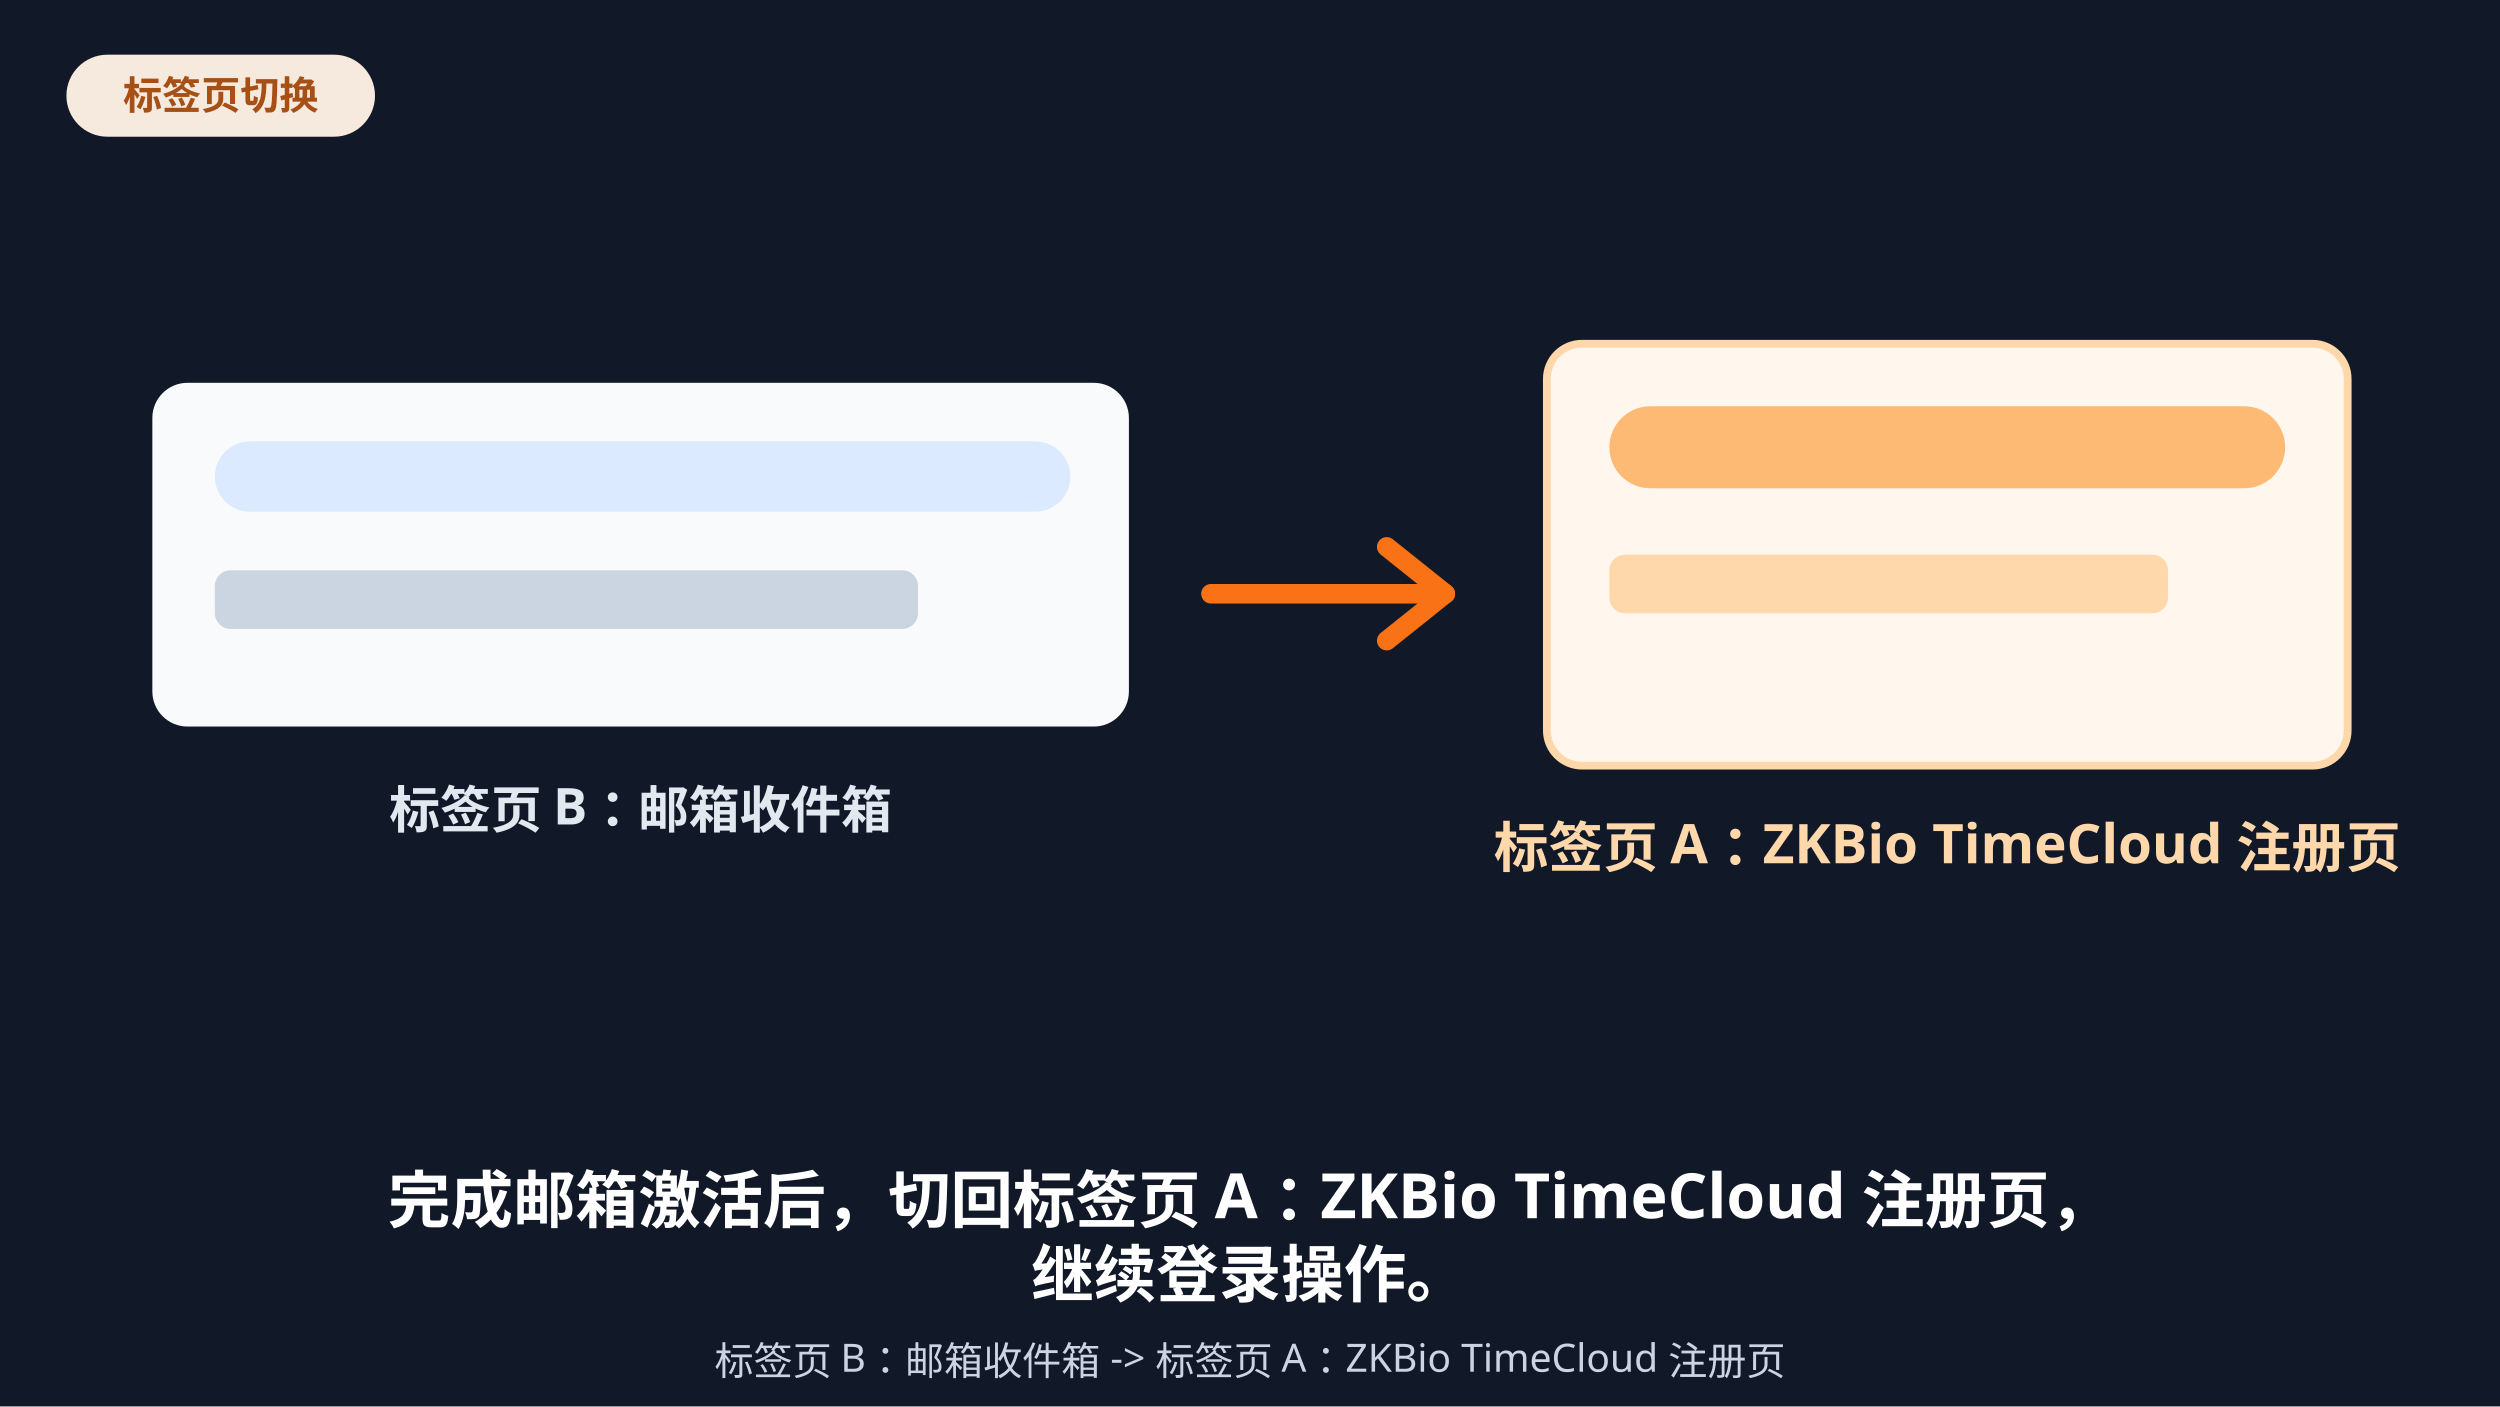
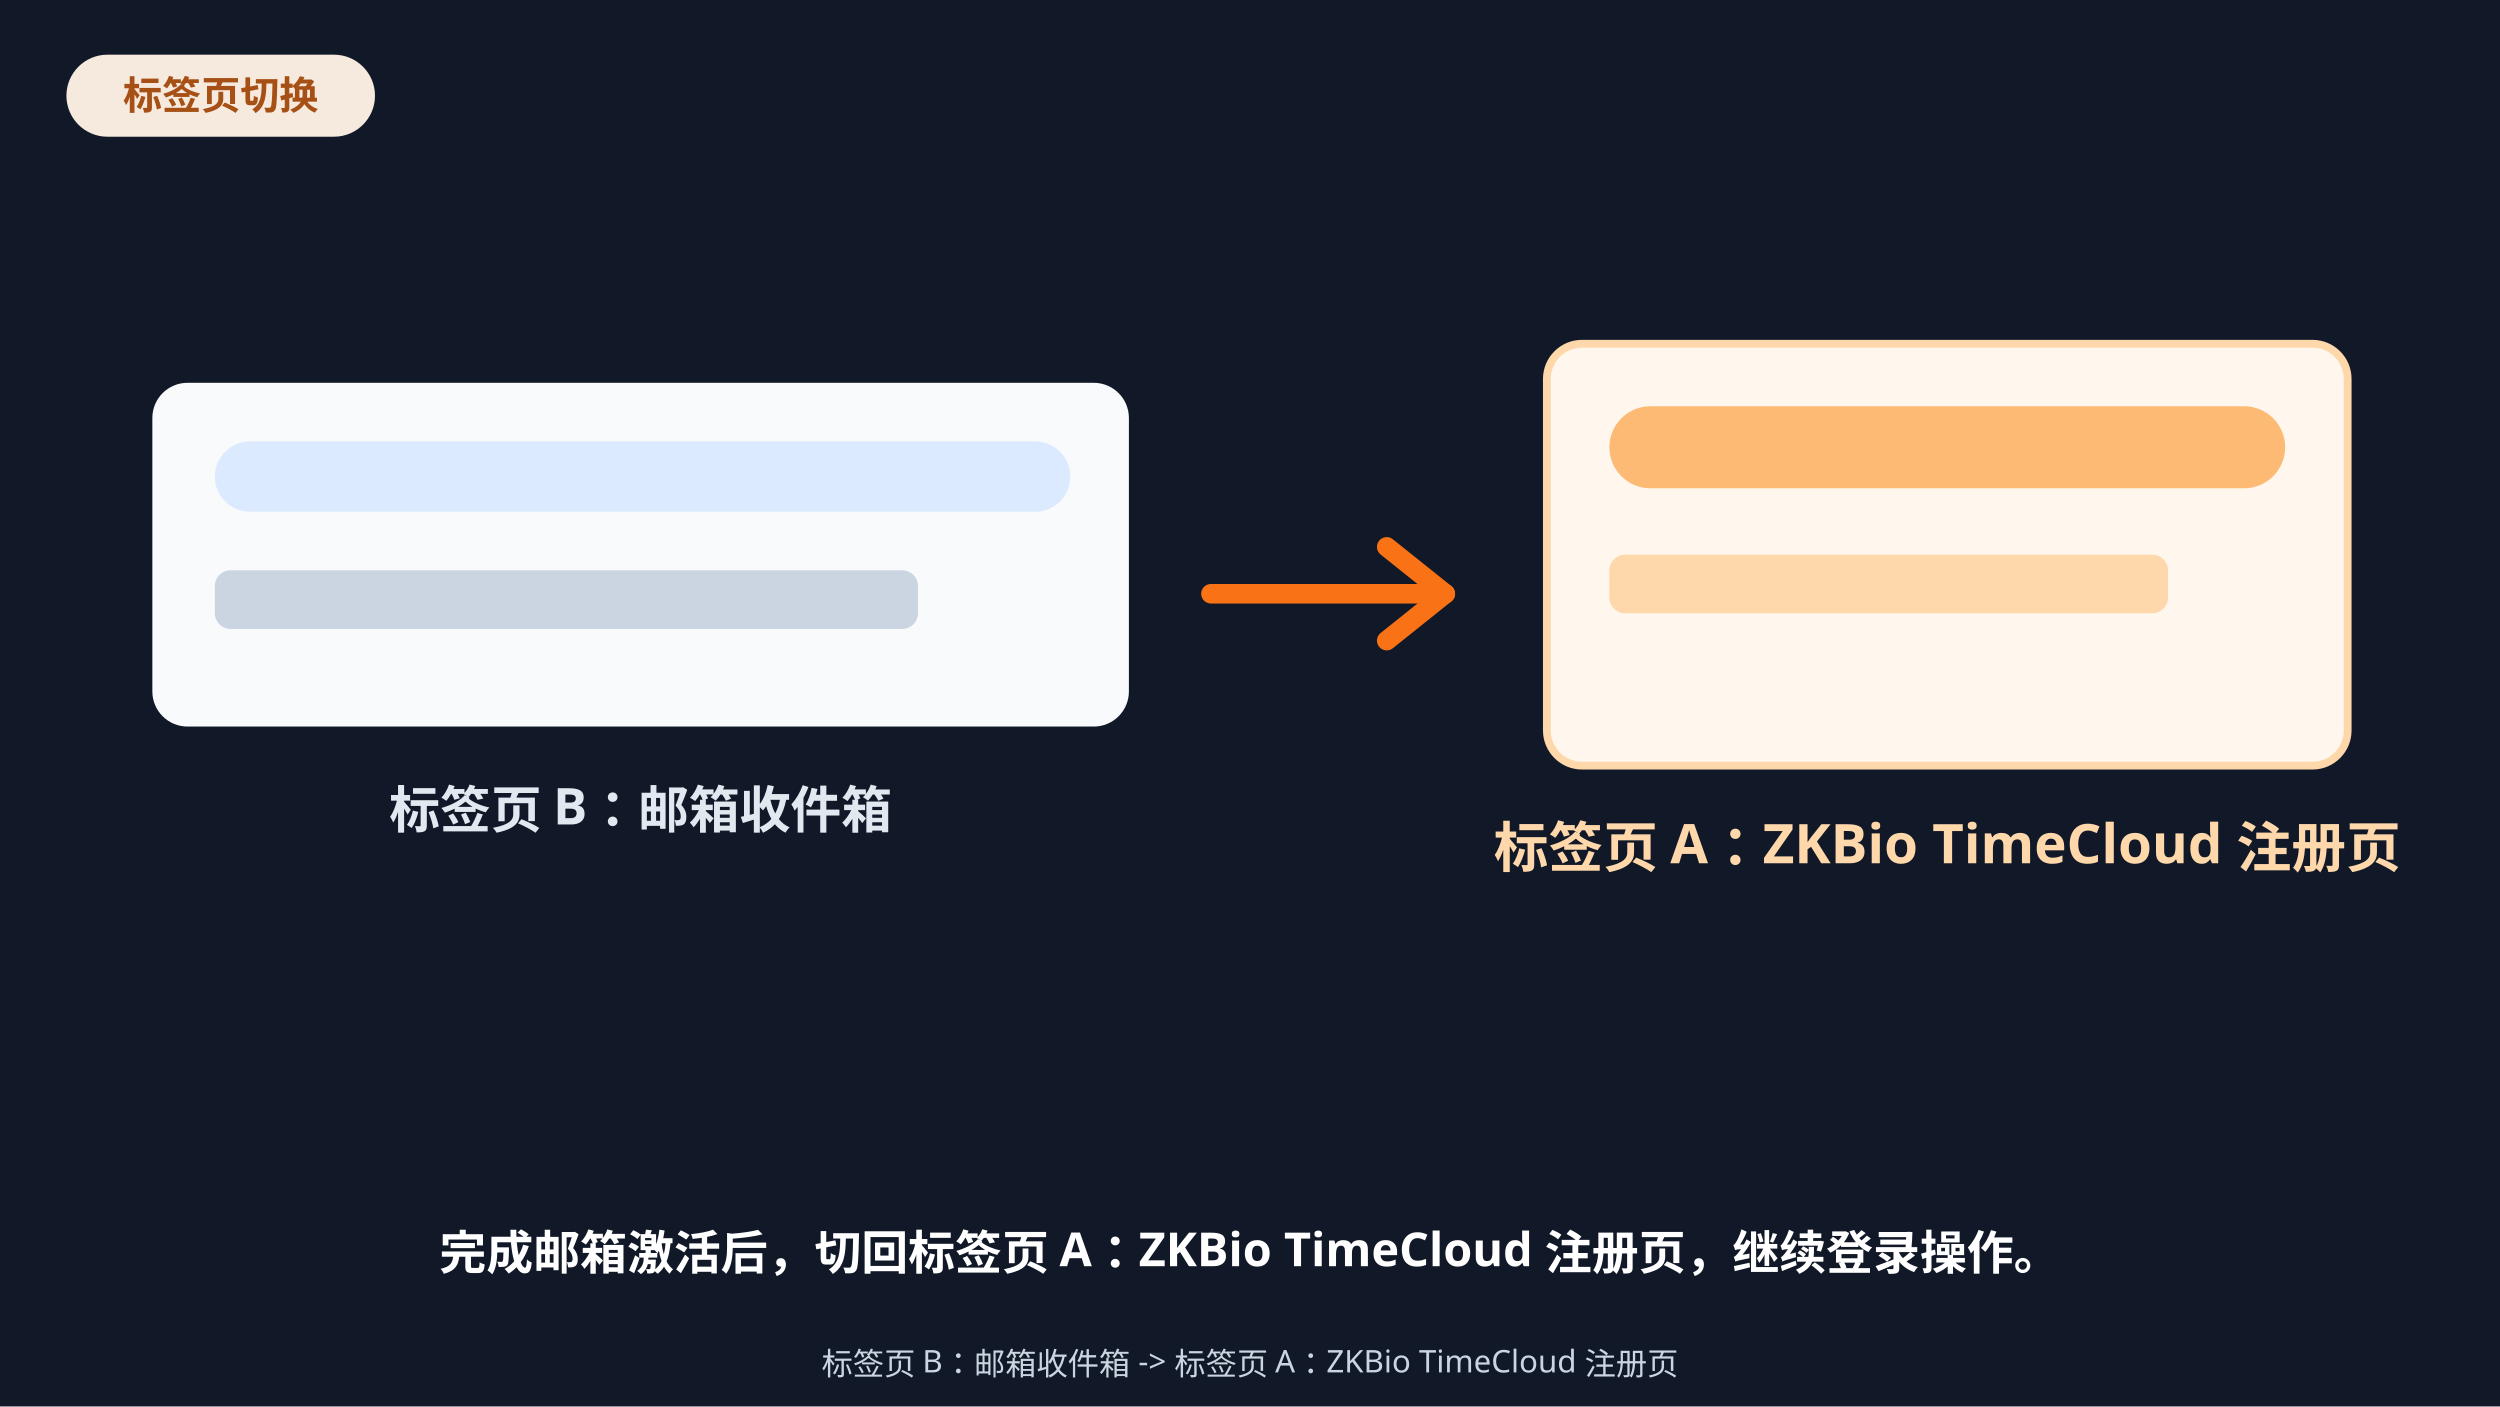
<svg xmlns="http://www.w3.org/2000/svg" width="1280" height="720" viewBox="0 0 1280 720">
  <rect width="1280" height="720" fill="#111827" />
  <rect x="78" y="196" width="500" height="176" rx="18" fill="#f8fafc" />
  <rect x="110" y="226" width="438" height="36" rx="18" fill="#dbeafe" />
  <rect x="110" y="292" width="360" height="30" rx="8" fill="#cbd5e1" />
  <text x="328" y="424" text-anchor="middle" font-size="26" font-weight="900" fill="#e2e8f0" font-family="Microsoft YaHei, Segoe UI, sans-serif">标签页 B：邮箱收件箱</text>
  <path d="M620 304 H740" stroke="#f97316" stroke-width="10" stroke-linecap="round" />
  <path d="M740 304 l-30 -24 M740 304 l-30 24" stroke="#f97316" stroke-width="10" stroke-linecap="round" />
  <rect x="792" y="176" width="410" height="216" rx="18" fill="#fff7ed" stroke="#fed7aa" stroke-width="4" />
  <rect x="824" y="208" width="346" height="42" rx="21" fill="#fdba74" />
  <rect x="824" y="284" width="286" height="30" rx="8" fill="#fed7aa" />
  <text x="997" y="444" text-anchor="middle" font-size="28" font-weight="900" fill="#fed7aa" font-family="Microsoft YaHei, Segoe UI, sans-serif">标签页 A：ZKBio TimeCloud 注册页</text>
  <rect x="34" y="28" width="158" height="42" rx="21" fill="#fff1e4" opacity="0.96" />
  <text x="113" y="56" text-anchor="middle" font-size="20" font-weight="800" fill="#a65016" font-family="Microsoft YaHei, Segoe UI, sans-serif">标签页切换</text>
  <rect x="0" y="586" width="1280" height="134" fill="#111827" opacity="0.88" />
-   <text x="640" y="626" text-anchor="middle" font-size="32" font-weight="800" fill="#ffffff" font-family="Microsoft YaHei, Segoe UI, sans-serif">完成邮箱激活后，切回标签页 A：ZKBio TimeCloud 注册页，</text>
-   <text x="640" y="664" text-anchor="middle" font-size="32" font-weight="800" fill="#ffffff" font-family="Microsoft YaHei, Segoe UI, sans-serif">继续登录操作。</text>
-   <text x="640" y="704" text-anchor="middle" font-size="20" fill="#cbd5e1" font-family="Microsoft YaHei, Segoe UI, sans-serif">标签页 B：邮箱收件箱 -&gt; 标签页 A：ZKBio TimeCloud 注册页</text>
+   <text x="640" y="650" text-anchor="middle" font-size="24" font-weight="800" fill="#ffffff" font-family="Microsoft YaHei, Segoe UI, sans-serif">完成邮箱激活后，切回标签页 A：ZKBio TimeCloud 注册页，继续登录操作。</text>
+   <text x="640" y="704" text-anchor="middle" font-size="16" fill="#cbd5e1" font-family="Microsoft YaHei, Segoe UI, sans-serif">标签页 B：邮箱收件箱 -&gt; 标签页 A：ZKBio TimeCloud 注册页</text>
</svg>
